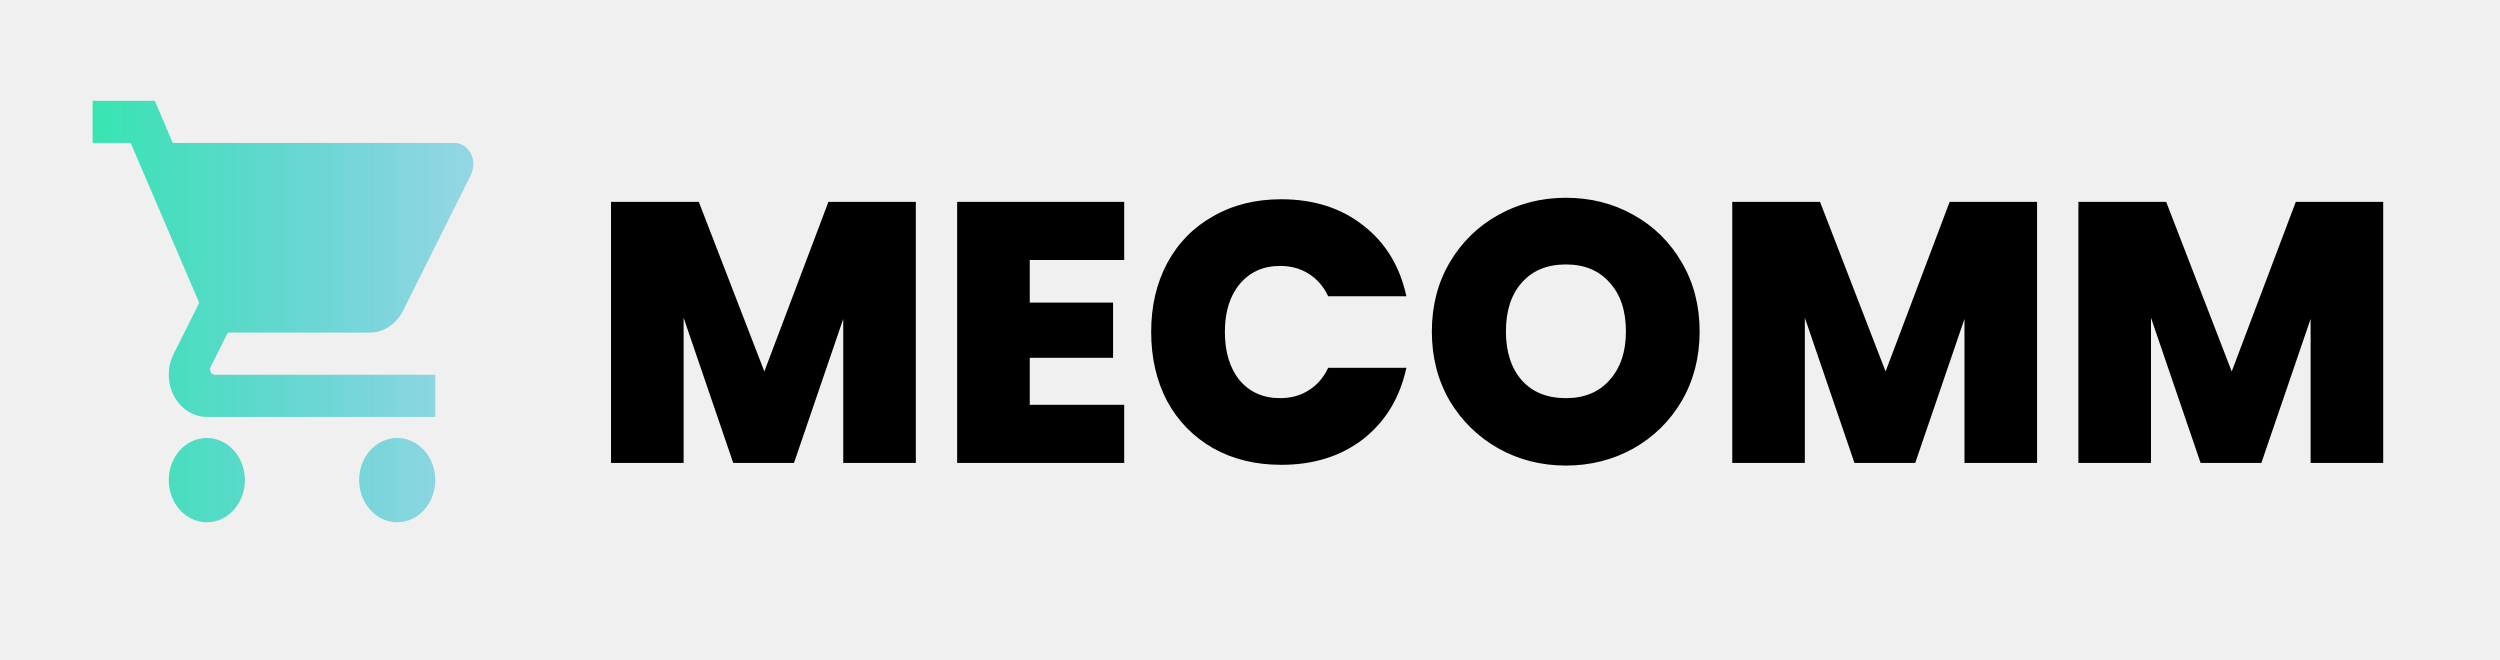
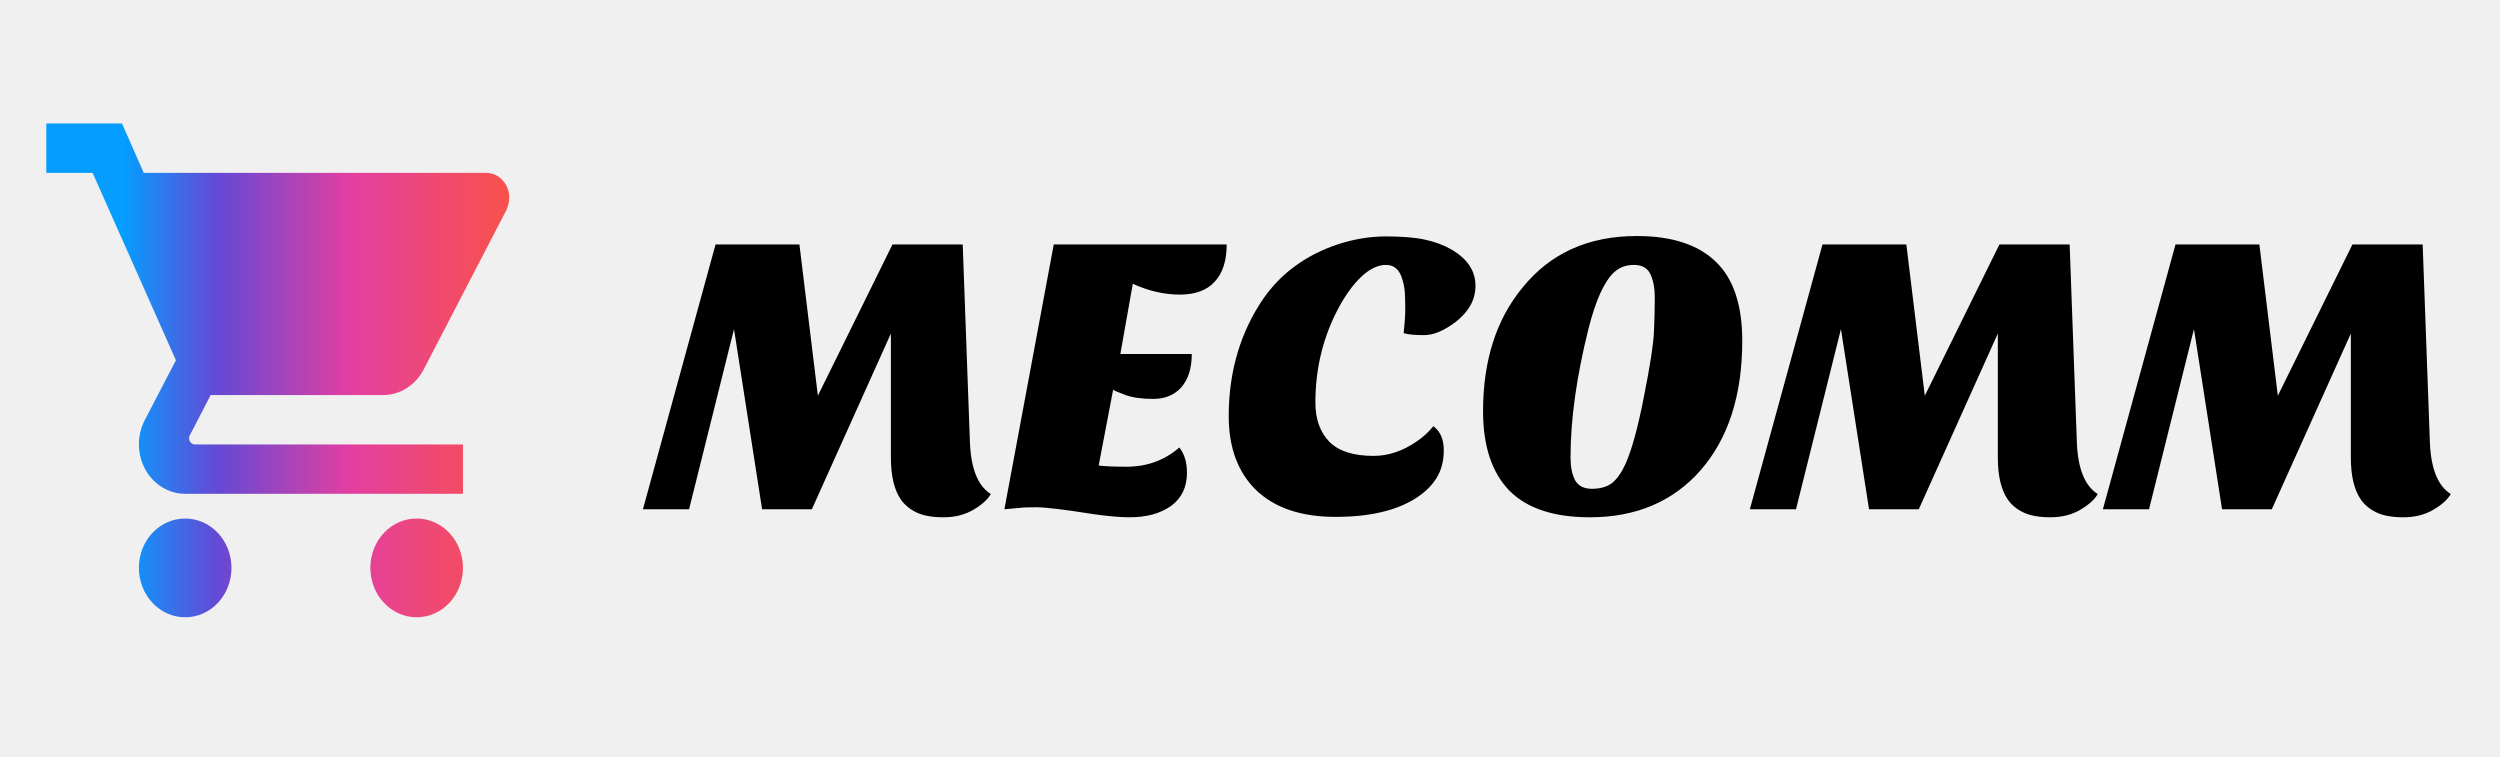
- <svg xmlns="http://www.w3.org/2000/svg" width="216" height="57" viewBox="0 0 216 57" fill="none">
-   <g clip-path="url(#clip0_104_2)">
-     <path d="M34.321 37.842C32.495 37.842 31.03 39.462 31.03 41.483C31.03 42.449 31.377 43.375 31.994 44.058C32.611 44.741 33.448 45.125 34.321 45.125C35.193 45.125 36.03 44.741 36.647 44.058C37.264 43.375 37.611 42.449 37.611 41.483C37.611 40.517 37.264 39.591 36.647 38.908C36.03 38.225 35.193 37.842 34.321 37.842ZM8 8.708V12.35H11.29L17.212 26.17L14.975 30.631C14.728 31.141 14.58 31.742 14.58 32.379C14.58 33.345 14.927 34.271 15.544 34.954C16.161 35.637 16.998 36.021 17.87 36.021H37.611V32.379H18.561C18.452 32.379 18.347 32.331 18.27 32.246C18.193 32.16 18.15 32.045 18.15 31.924C18.15 31.833 18.166 31.76 18.199 31.706L19.68 28.738H31.935C33.169 28.738 34.255 27.973 34.814 26.862L40.703 15.081C40.818 14.79 40.901 14.48 40.901 14.171C40.901 13.688 40.727 13.225 40.419 12.883C40.11 12.542 39.692 12.35 39.256 12.35H14.926L13.379 8.708M17.87 37.842C16.044 37.842 14.58 39.462 14.58 41.483C14.58 42.449 14.927 43.375 15.544 44.058C16.161 44.741 16.998 45.125 17.87 45.125C18.743 45.125 19.58 44.741 20.197 44.058C20.814 43.375 21.16 42.449 21.16 41.483C21.16 40.517 20.814 39.591 20.197 38.908C19.58 38.225 18.743 37.842 17.87 37.842Z" fill="url(#paint0_linear_104_2)" />
-     <path d="M79.128 17.44V40H72.856V27.552L68.6 40H63.352L59.064 27.456V40H52.792V17.44H60.376L66.04 32.096L71.576 17.44H79.128ZM88.97 22.464V26.144H96.17V30.912H88.97V34.976H97.13V40H82.698V17.44H97.13V22.464H88.97ZM99.462 28.672C99.462 26.453 99.92 24.48 100.838 22.752C101.776 21.003 103.099 19.648 104.806 18.688C106.512 17.707 108.475 17.216 110.694 17.216C113.51 17.216 115.878 17.973 117.798 19.488C119.718 20.981 120.955 23.019 121.51 25.6H114.758C114.352 24.747 113.787 24.096 113.062 23.648C112.358 23.2 111.536 22.976 110.598 22.976C109.147 22.976 107.984 23.499 107.11 24.544C106.256 25.568 105.83 26.944 105.83 28.672C105.83 30.421 106.256 31.819 107.11 32.864C107.984 33.888 109.147 34.4 110.598 34.4C111.536 34.4 112.358 34.176 113.062 33.728C113.787 33.28 114.352 32.629 114.758 31.776H121.51C120.955 34.357 119.718 36.405 117.798 37.92C115.878 39.413 113.51 40.16 110.694 40.16C108.475 40.16 106.512 39.68 104.806 38.72C103.099 37.739 101.776 36.384 100.838 34.656C99.92 32.907 99.462 30.912 99.462 28.672ZM135.296 40.224C133.184 40.224 131.242 39.733 129.472 38.752C127.701 37.749 126.293 36.373 125.248 34.624C124.224 32.853 123.712 30.859 123.712 28.64C123.712 26.421 124.224 24.437 125.248 22.688C126.293 20.917 127.701 19.541 129.472 18.56C131.242 17.579 133.184 17.088 135.296 17.088C137.429 17.088 139.37 17.579 141.12 18.56C142.89 19.541 144.288 20.917 145.312 22.688C146.336 24.437 146.848 26.421 146.848 28.64C146.848 30.859 146.336 32.853 145.312 34.624C144.288 36.373 142.89 37.749 141.12 38.752C139.349 39.733 137.408 40.224 135.296 40.224ZM135.296 34.4C136.896 34.4 138.154 33.877 139.072 32.832C140.01 31.787 140.48 30.389 140.48 28.64C140.48 26.848 140.01 25.44 139.072 24.416C138.154 23.371 136.896 22.848 135.296 22.848C133.674 22.848 132.405 23.371 131.488 24.416C130.57 25.44 130.112 26.848 130.112 28.64C130.112 30.411 130.57 31.819 131.488 32.864C132.405 33.888 133.674 34.4 135.296 34.4ZM176.003 17.44V40H169.731V27.552L165.475 40H160.227L155.939 27.456V40H149.667V17.44H157.251L162.915 32.096L168.451 17.44H176.003ZM205.909 17.44V40H199.637V27.552L195.381 40H190.133L185.845 27.456V40H179.573V17.44H187.157L192.821 32.096L198.357 17.44H205.909Z" fill="black" />
-   </g>
+ <svg xmlns="http://www.w3.org/2000/svg" width="162" height="49" viewBox="0 0 162 49" fill="none">
+   <path d="M27 33.6C25.335 33.6 24 35.024 24 36.8C24 37.649 24.316 38.463 24.879 39.063C25.441 39.663 26.204 40 27 40C27.796 40 28.559 39.663 29.121 39.063C29.684 38.463 30 37.649 30 36.8C30 35.951 29.684 35.137 29.121 34.537C28.559 33.937 27.796 33.6 27 33.6ZM3 8V11.2H6L11.4 23.344L9.36 27.264C9.135 27.712 9 28.24 9 28.8C9 29.649 9.316 30.463 9.879 31.063C10.441 31.663 11.204 32 12 32H30V28.8H12.63C12.53 28.8 12.435 28.758 12.365 28.683C12.294 28.608 12.255 28.506 12.255 28.4C12.255 28.32 12.27 28.256 12.3 28.208L13.65 25.6H24.825C25.95 25.6 26.94 24.928 27.45 23.952L32.82 13.6C32.925 13.344 33 13.072 33 12.8C33 12.376 32.842 11.969 32.561 11.669C32.279 11.369 31.898 11.2 31.5 11.2H9.315L7.905 8M12 33.6C10.335 33.6 9 35.024 9 36.8C9 37.649 9.316 38.463 9.879 39.063C10.441 39.663 11.204 40 12 40C12.796 40 13.559 39.663 14.121 39.063C14.684 38.463 15 37.649 15 36.8C15 35.951 14.684 35.137 14.121 34.537C13.559 33.937 12.796 33.6 12 33.6Z" fill="url(#paint0_linear_2_4)" />
+   <path d="M41.662 33L46.368 15.84H51.802L52.998 25.642L57.834 15.84H62.384L62.852 28.684C62.921 30.383 63.372 31.492 64.204 32.012C64.013 32.359 63.641 32.697 63.086 33.026C62.531 33.355 61.881 33.52 61.136 33.52C60.408 33.52 59.827 33.416 59.394 33.208C58.961 33 58.623 32.723 58.38 32.376C57.947 31.752 57.73 30.842 57.73 29.646V21.612L52.608 33H49.384L47.564 21.326L44.652 33H41.662ZM76.421 28.996C76.75 29.412 76.915 29.958 76.915 30.634C76.915 31.57 76.568 32.289 75.875 32.792C75.182 33.277 74.289 33.52 73.197 33.52C72.573 33.52 71.784 33.451 70.831 33.312C68.959 33.017 67.737 32.87 67.165 32.87C66.593 32.87 66.194 32.887 65.969 32.922C65.744 32.939 65.449 32.965 65.085 33L68.283 15.84H79.489C79.489 16.897 79.229 17.703 78.709 18.258C78.206 18.813 77.452 19.09 76.447 19.09C75.442 19.09 74.428 18.856 73.405 18.388L72.599 22.938H77.227C77.227 23.857 77.002 24.576 76.551 25.096C76.1 25.599 75.494 25.85 74.731 25.85C73.986 25.85 73.379 25.763 72.911 25.59C72.443 25.417 72.183 25.304 72.131 25.252L71.195 30.166C71.611 30.218 72.209 30.244 72.989 30.244C74.324 30.244 75.468 29.828 76.421 28.996ZM92.881 27.618C93.332 27.947 93.557 28.467 93.557 29.178C93.557 29.871 93.401 30.469 93.089 30.972C92.794 31.457 92.353 31.891 91.763 32.272C90.498 33.087 88.756 33.494 86.537 33.494C84.336 33.494 82.629 32.922 81.415 31.778C80.219 30.617 79.621 29.013 79.621 26.968C79.621 24.073 80.375 21.525 81.883 19.324C83.027 17.695 84.622 16.533 86.667 15.84C87.725 15.493 88.773 15.32 89.813 15.32C90.853 15.32 91.694 15.389 92.335 15.528C92.977 15.667 93.54 15.875 94.025 16.152C95.082 16.759 95.611 17.547 95.611 18.518C95.611 19.402 95.195 20.173 94.363 20.832C93.6 21.421 92.907 21.716 92.283 21.716C91.659 21.716 91.217 21.673 90.957 21.586C91.026 20.962 91.061 20.451 91.061 20.052C91.061 19.636 91.052 19.281 91.035 18.986C91.018 18.691 90.966 18.405 90.879 18.128C90.706 17.487 90.35 17.166 89.813 17.166C89.293 17.166 88.764 17.417 88.227 17.92C87.707 18.405 87.222 19.064 86.771 19.896C85.749 21.785 85.237 23.848 85.237 26.084C85.237 27.159 85.54 28.008 86.147 28.632C86.754 29.239 87.707 29.542 89.007 29.542C89.978 29.542 90.922 29.221 91.841 28.58C92.24 28.303 92.587 27.982 92.881 27.618ZM96.102 26.656C96.102 23.38 96.951 20.711 98.65 18.648C100.452 16.412 102.922 15.294 106.06 15.294C108.33 15.294 110.038 15.849 111.182 16.958C112.326 18.05 112.898 19.757 112.898 22.08C112.898 25.616 111.996 28.415 110.194 30.478C108.408 32.506 106.016 33.52 103.018 33.52C100.678 33.52 98.936 32.939 97.791 31.778C96.665 30.599 96.102 28.892 96.102 26.656ZM102.94 21.274C102.16 24.394 101.77 27.185 101.77 29.646C101.77 30.235 101.865 30.721 102.056 31.102C102.264 31.483 102.628 31.674 103.148 31.674C103.685 31.674 104.118 31.553 104.448 31.31C104.777 31.05 105.072 30.634 105.332 30.062C105.748 29.126 106.146 27.67 106.528 25.694C106.926 23.701 107.143 22.297 107.178 21.482C107.212 20.65 107.23 19.922 107.23 19.298C107.23 18.674 107.134 18.163 106.944 17.764C106.753 17.365 106.398 17.166 105.878 17.166C105.375 17.166 104.95 17.322 104.604 17.634C103.962 18.223 103.408 19.437 102.94 21.274ZM113.391 33L118.097 15.84H123.531L124.727 25.642L129.563 15.84H134.113L134.581 28.684C134.65 30.383 135.101 31.492 135.933 32.012C135.742 32.359 135.369 32.697 134.815 33.026C134.26 33.355 133.61 33.52 132.865 33.52C132.137 33.52 131.556 33.416 131.123 33.208C130.689 33 130.351 32.723 130.109 32.376C129.675 31.752 129.459 30.842 129.459 29.646V21.612L124.337 33H121.113L119.293 21.326L116.381 33H113.391ZM136.267 33L140.973 15.84H146.407L147.603 25.642L152.439 15.84H156.989L157.457 28.684C157.527 30.383 157.977 31.492 158.809 32.012C158.619 32.359 158.246 32.697 157.691 33.026C157.137 33.355 156.487 33.52 155.741 33.52C155.013 33.52 154.433 33.416 153.999 33.208C153.566 33 153.228 32.723 152.985 32.376C152.552 31.752 152.335 30.842 152.335 29.646V21.612L147.213 33H143.989L142.169 21.326L139.257 33H136.267Z" fill="black" />
  <defs>
-     <linearGradient id="paint0_linear_104_2" x1="4.381" y1="26.917" x2="66.563" y2="26.917" gradientUnits="userSpaceOnUse">
-       <stop stop-color="#2FEAA8" />
-       <stop offset="1" stop-color="#028CF3" stop-opacity="0" />
+     <linearGradient id="paint0_linear_2_4" x1="8" y1="22.5" x2="38" y2="22.5" gradientUnits="userSpaceOnUse">
+       <stop stop-color="#059DFF" />
+       <stop offset="0.203" stop-color="#6549D5" />
+       <stop offset="0.49" stop-color="#E33FA1" />
+       <stop offset="0.865" stop-color="#FB5343" />
    </linearGradient>
-     <clipPath id="clip0_104_2">
-       <rect width="216" height="57" fill="white" />
-     </clipPath>
  </defs>
</svg>
